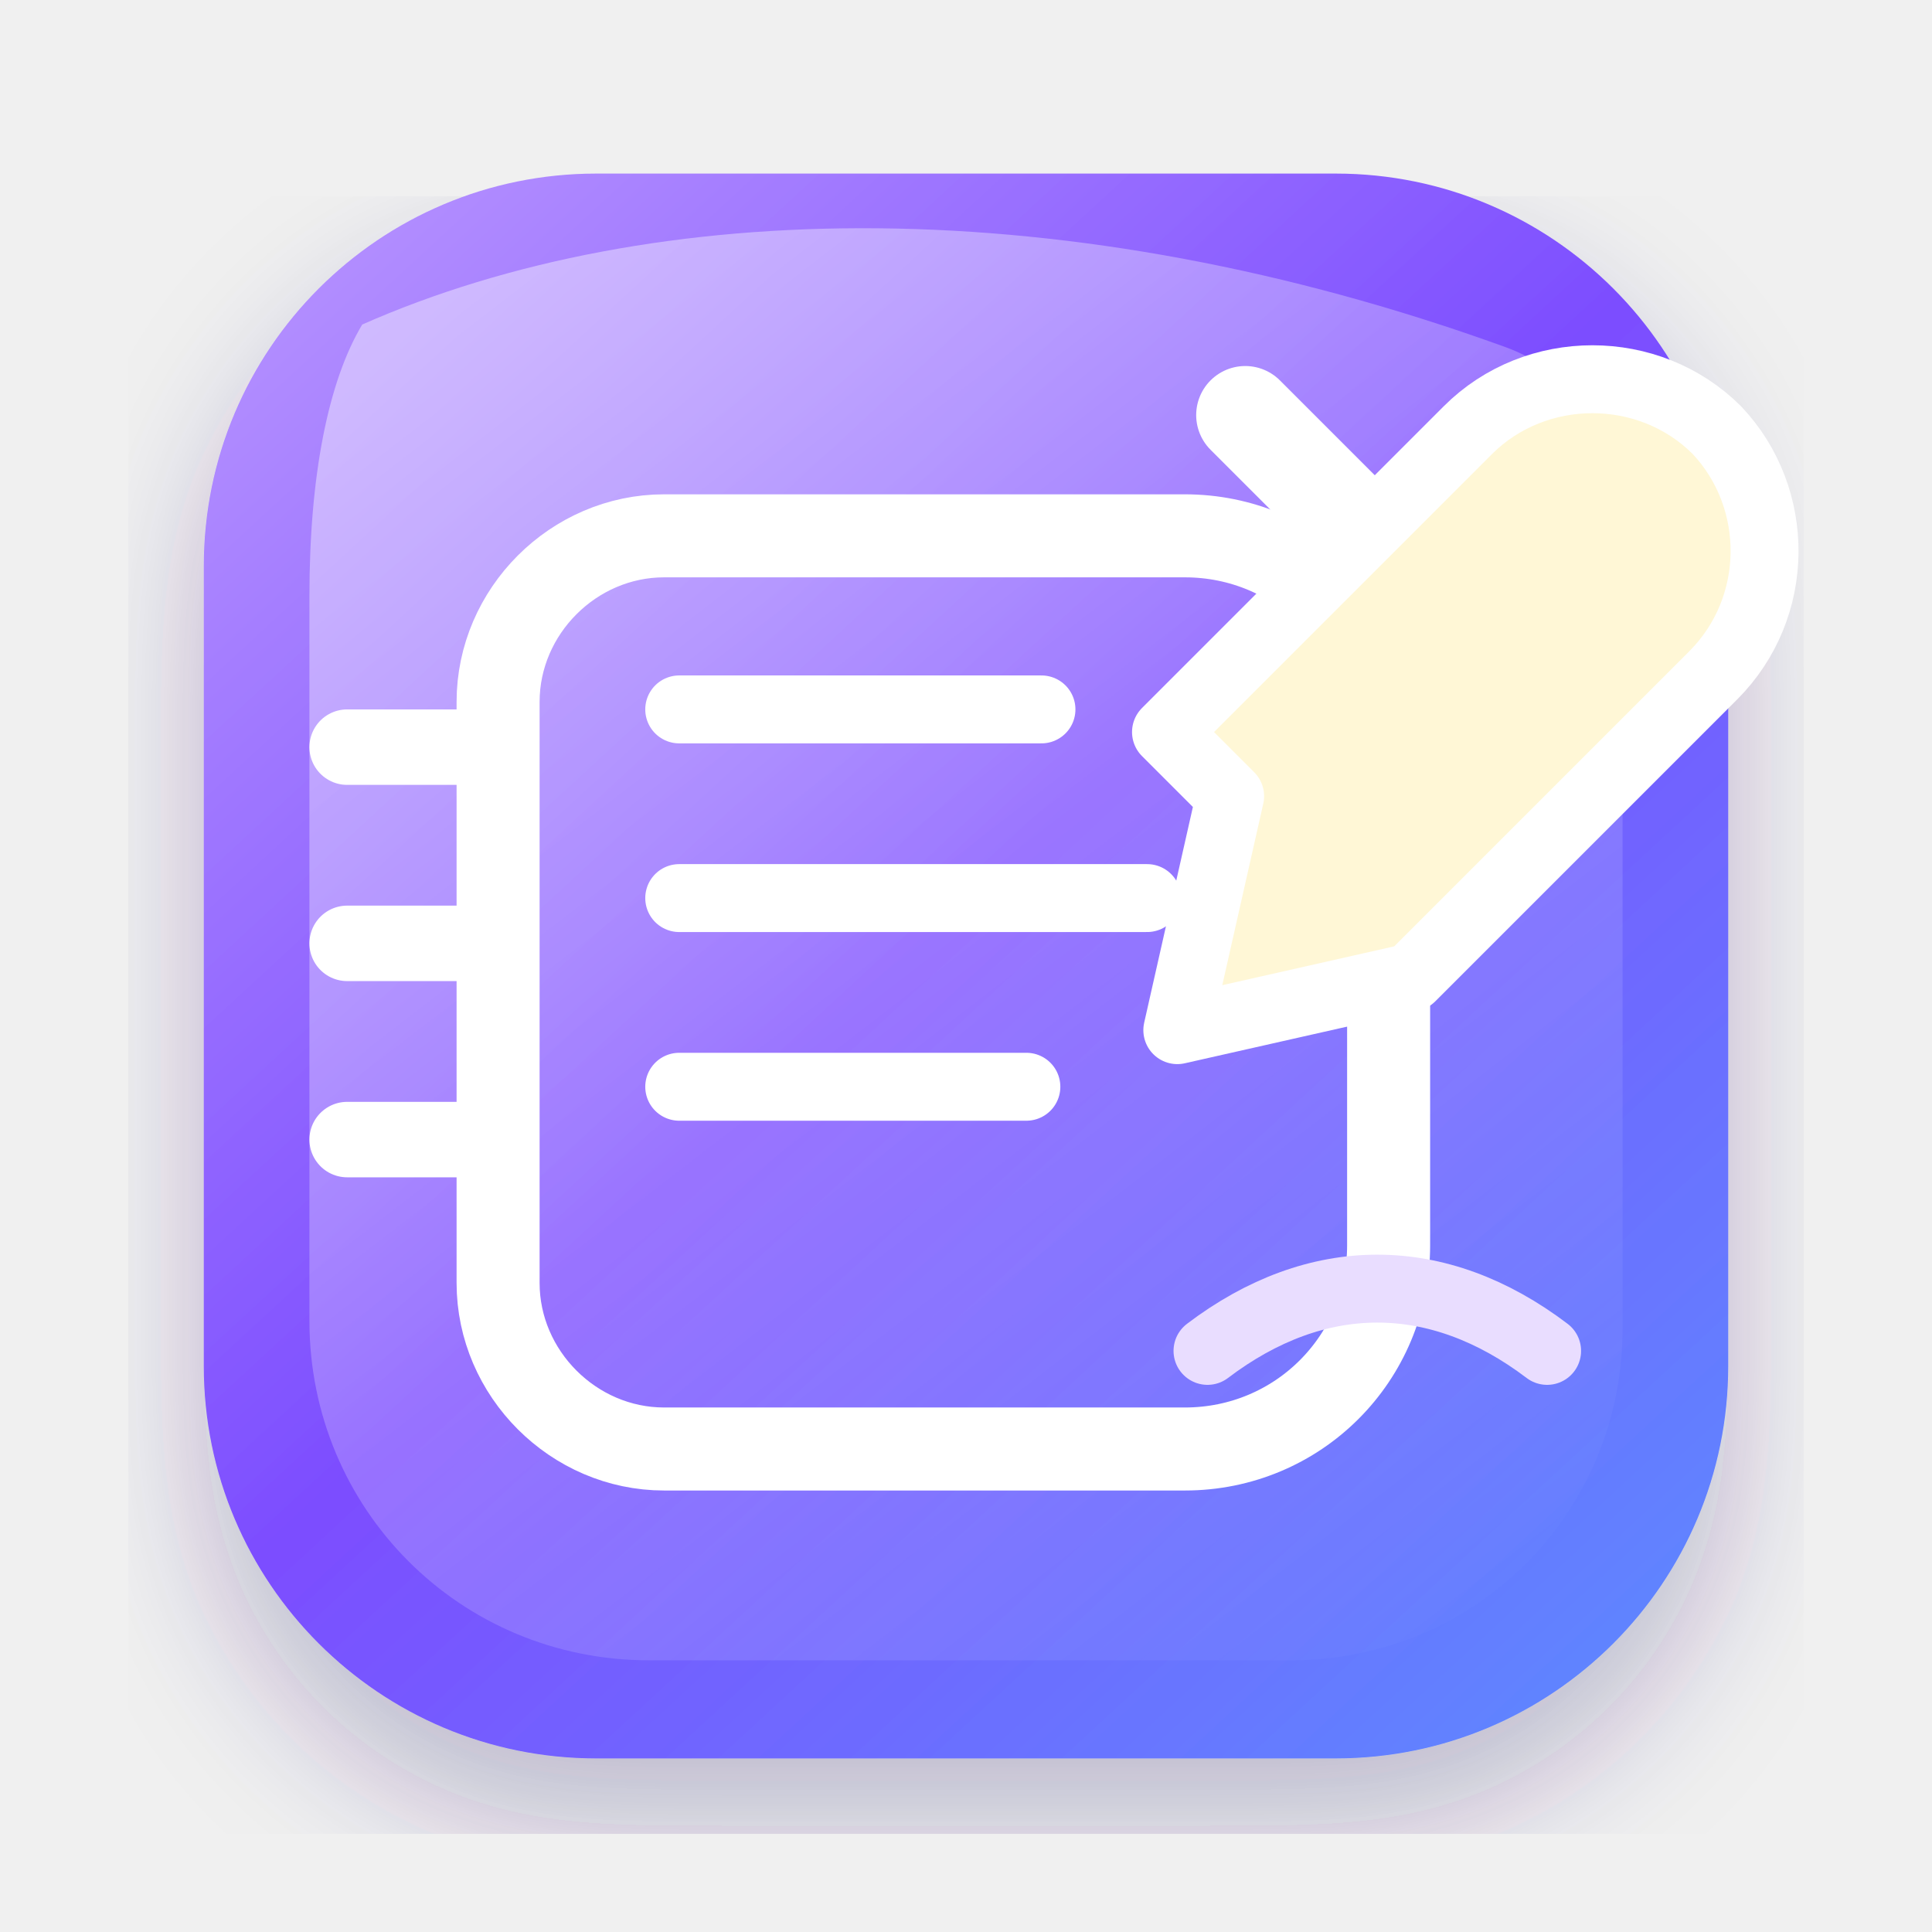
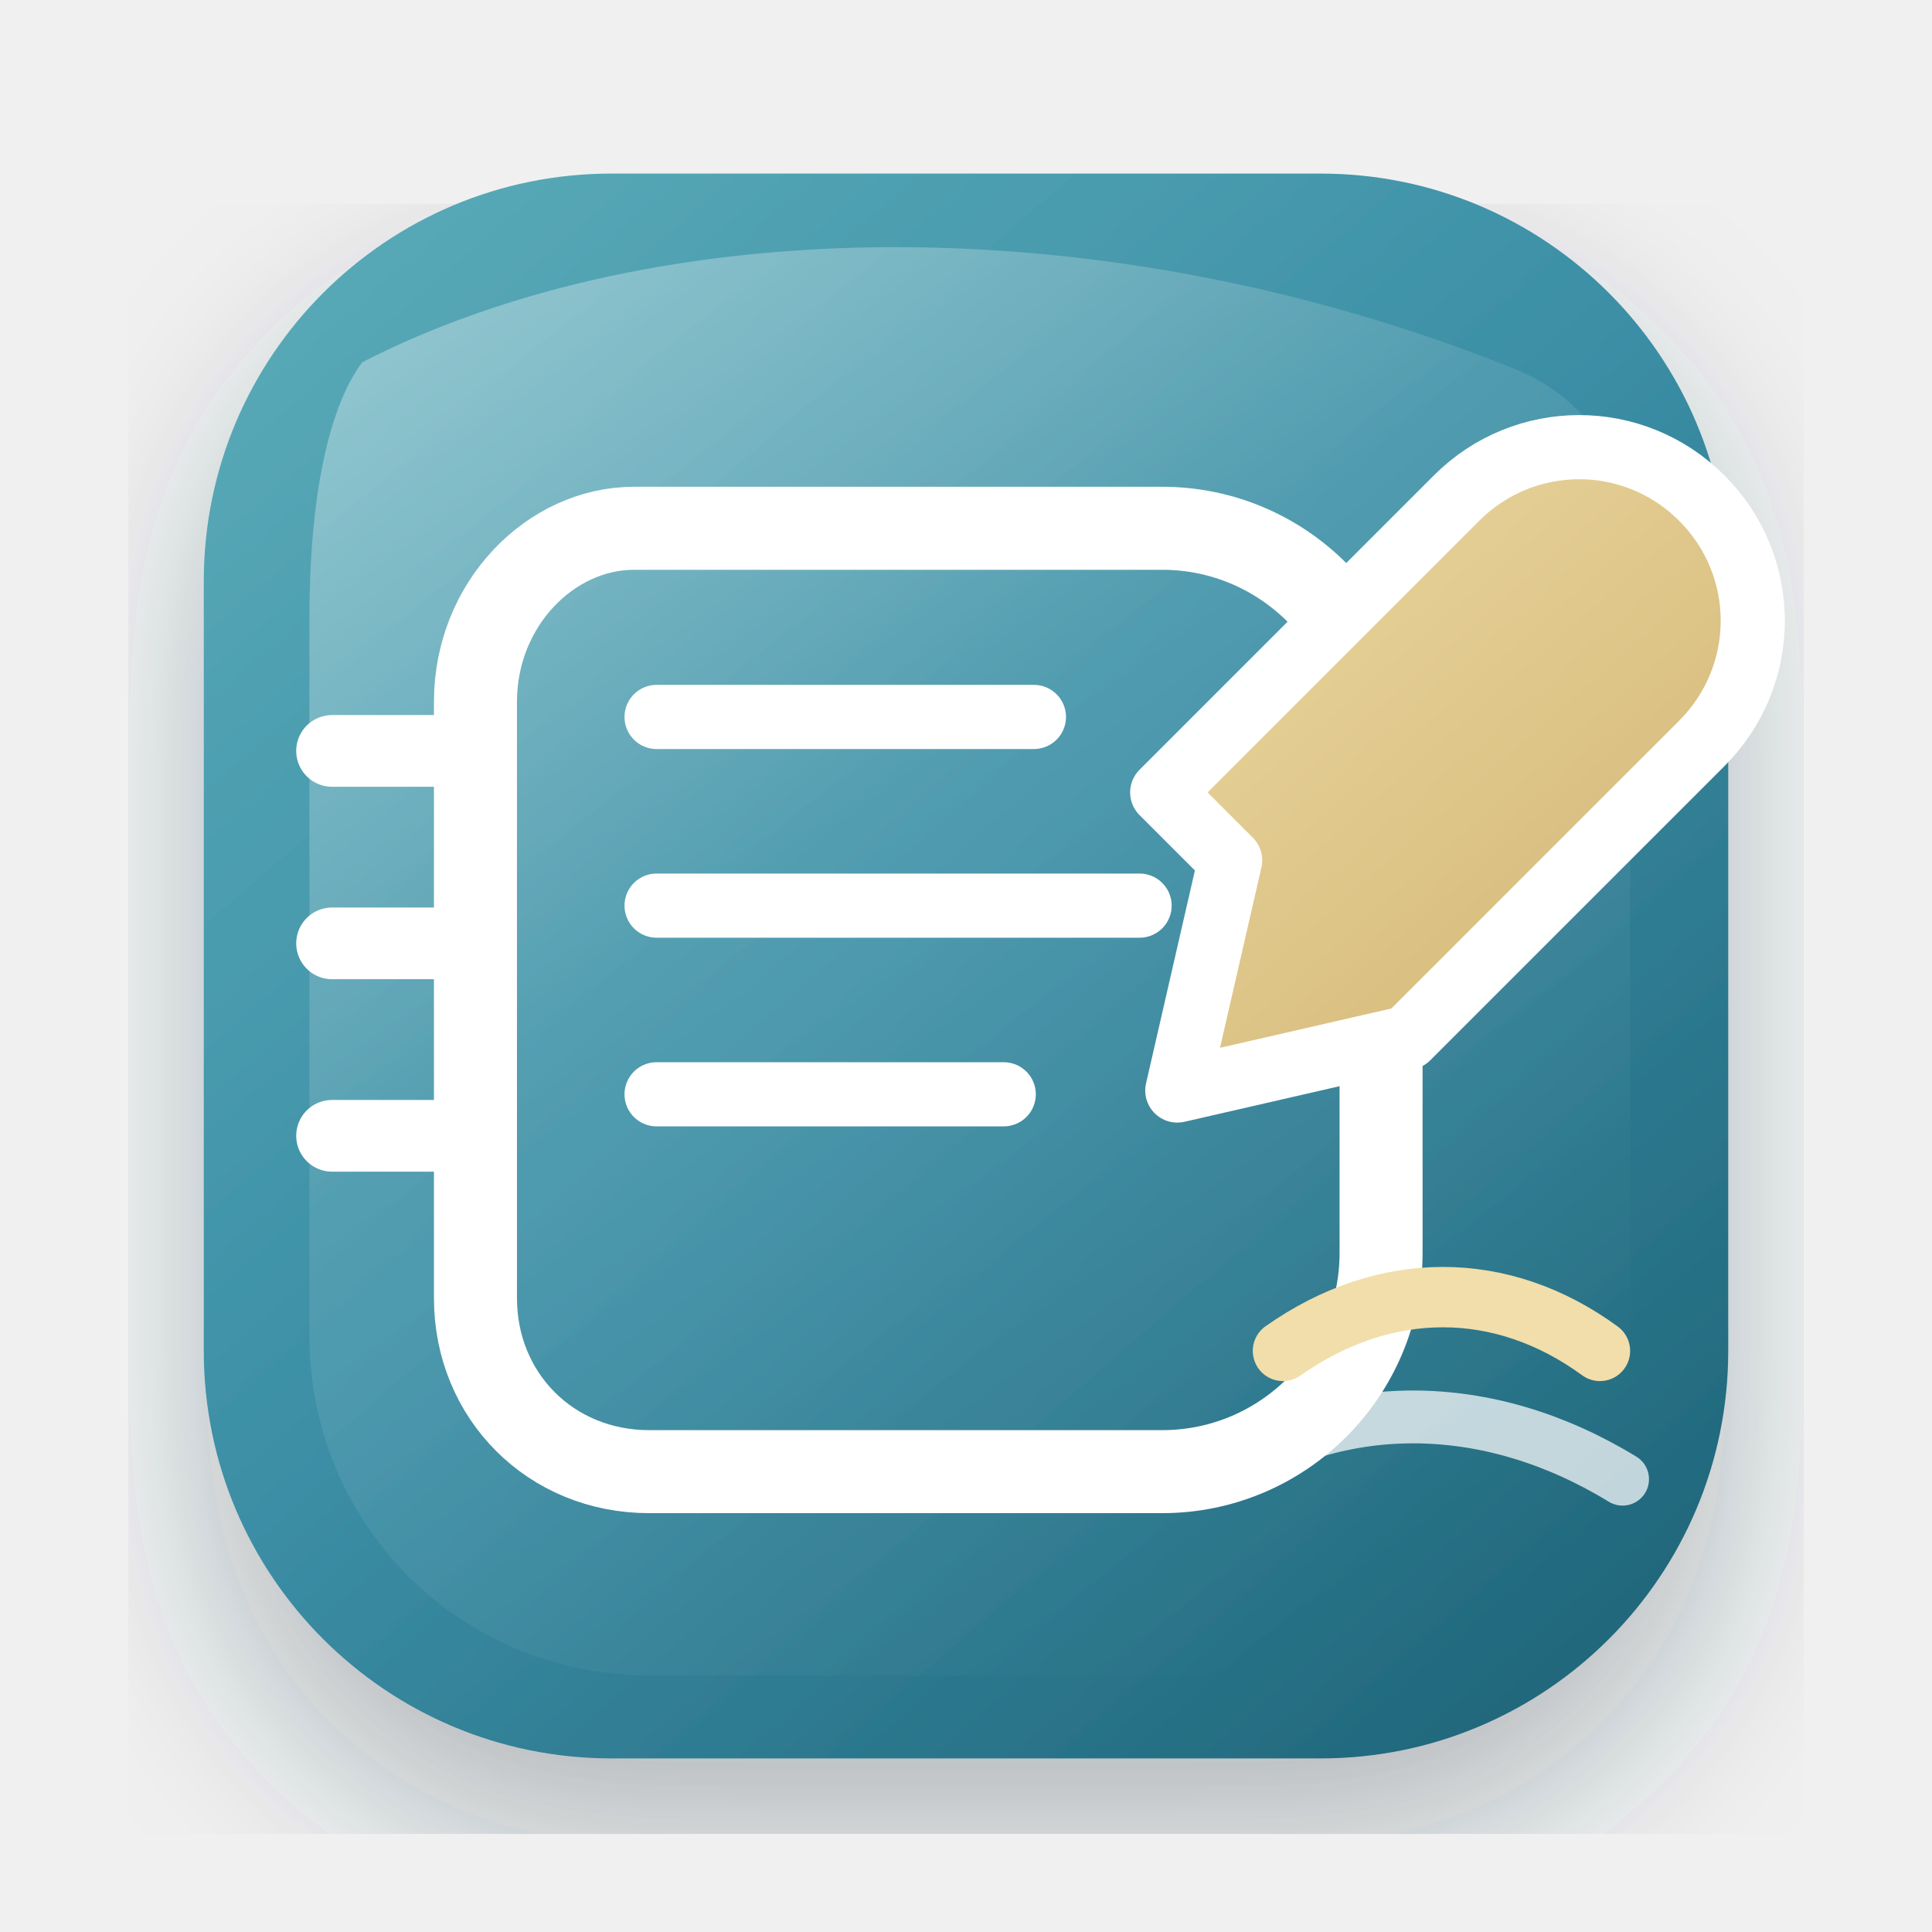
<svg xmlns="http://www.w3.org/2000/svg" width="512" height="512" viewBox="0 0 512 512" fill="none" role="img" aria-labelledby="title desc">
  <defs>
-     <linearGradient id="bg" x1="64" y1="48" x2="448" y2="464" gradientUnits="userSpaceOnUse">
-       <stop offset="0" stop-color="#B996FF" />
-       <stop offset="0.48" stop-color="#7C4DFF" />
-       <stop offset="1" stop-color="#5D8BFF" />
+     <linearGradient id="bg" x1="80" y1="52" x2="432" y2="460" gradientUnits="userSpaceOnUse">
+       <stop stop-color="#5AABB8" />
+       <stop offset="0.48" stop-color="#3B8EA5" />
+       <stop offset="1" stop-color="#1F6478" />
    </linearGradient>
-     <linearGradient id="shine" x1="118" y1="83" x2="394" y2="441" gradientUnits="userSpaceOnUse">
-       <stop offset="0" stop-color="#FFFFFF" stop-opacity="0.42" />
+     <linearGradient id="gold" x1="290" y1="96" x2="438" y2="264" gradientUnits="userSpaceOnUse">
+       <stop stop-color="#F1DEAA" />
+       <stop offset="1" stop-color="#D4B978" />
+     </linearGradient>
+     <linearGradient id="glass" x1="118" y1="80" x2="362" y2="420" gradientUnits="userSpaceOnUse">
+       <stop stop-color="#FFFFFF" stop-opacity="0.34" />
+       <stop offset="0.42" stop-color="#FFFFFF" stop-opacity="0.10" />
      <stop offset="1" stop-color="#FFFFFF" stop-opacity="0" />
    </linearGradient>
-     <filter id="shadow" x="34" y="34" width="444" height="452" filterUnits="userSpaceOnUse" color-interpolation-filters="sRGB">
-       <feDropShadow dx="0" dy="18" stdDeviation="18" flood-color="#321C70" flood-opacity="0.26" />
+     <filter id="shadow" x="34" y="30" width="444" height="456" filterUnits="userSpaceOnUse" color-interpolation-filters="sRGB">
+       <feDropShadow dx="0" dy="24" stdDeviation="24" flood-color="#123844" flood-opacity="0.28" />
    </filter>
  </defs>
-   <rect x="54" y="46" width="404" height="420" rx="104" fill="url(#bg)" filter="url(#shadow)" />
-   <path d="M96 86C173 52 283 50 399 92C418 99 430 116 430 136V352C430 401 391 440 342 440H172C122 440 82 400 82 350V158C82 126 87 101 96 86Z" fill="url(#shine)" />
-   <path d="M176 142H314C344 142 368 166 368 196V330C368 360 344 384 314 384H176C152 384 132 364 132 340V186C132 162 152 142 176 142Z" stroke="white" stroke-width="22" stroke-linecap="round" stroke-linejoin="round" />
-   <path d="M180 188H276M180 238H304M180 288H272" stroke="white" stroke-width="18" stroke-linecap="round" />
-   <path d="M127 198H92M127 250H92M127 302H92" stroke="white" stroke-width="20" stroke-linecap="round" />
-   <path d="M330 110L391 171" stroke="white" stroke-width="26" stroke-linecap="round" />
-   <path d="M309 194L389 114C407 96 437 96 455 114C472 132 472 161 454 179L374 259L312 273L326 211L309 194Z" fill="#FFF7D6" stroke="white" stroke-width="18" stroke-linejoin="round" />
-   <path d="M320 358C349 336 381 336 410 358" stroke="#E9DDFF" stroke-width="18" stroke-linecap="round" />
+   <rect x="54" y="46" width="404" height="420" rx="108" fill="url(#bg)" filter="url(#shadow)" />
+   <path d="M96 96C174 56 293 54 402 98C421 106 432 123 432 144V354C432 404 392 444 342 444H172C122 444 82 404 82 354V164C82 132 87 108 96 96Z" fill="url(#glass)" />
+   <path d="M168 140H308C340 140 366 166 366 198V332C366 364 340 390 308 390H172C146 390 126 370 126 344V186C126 160 146 140 168 140Z" stroke="white" stroke-width="22" stroke-linecap="round" stroke-linejoin="round" />
+   <path d="M174 190H274M174 240H302M174 290H266" stroke="white" stroke-width="17" stroke-linecap="round" />
+   <path d="M122 199H88M122 250H88M122 301H88" stroke="white" stroke-width="19" stroke-linecap="round" />
+   <path d="M308 210L386 132C404 114 433 114 451 132C469 150 469 179 451 197L373 275L312 289L326 228L308 210Z" fill="url(#gold)" stroke="white" stroke-width="17" stroke-linejoin="round" />
+   <path d="M340 358C367 339 398 339 424 358" stroke="#F1DEAA" stroke-width="16" stroke-linecap="round" />
+   <path d="M322 392C354 370 394 370 430 392" stroke="#FFFFFF" stroke-width="14" stroke-linecap="round" opacity="0.72" />
</svg>
